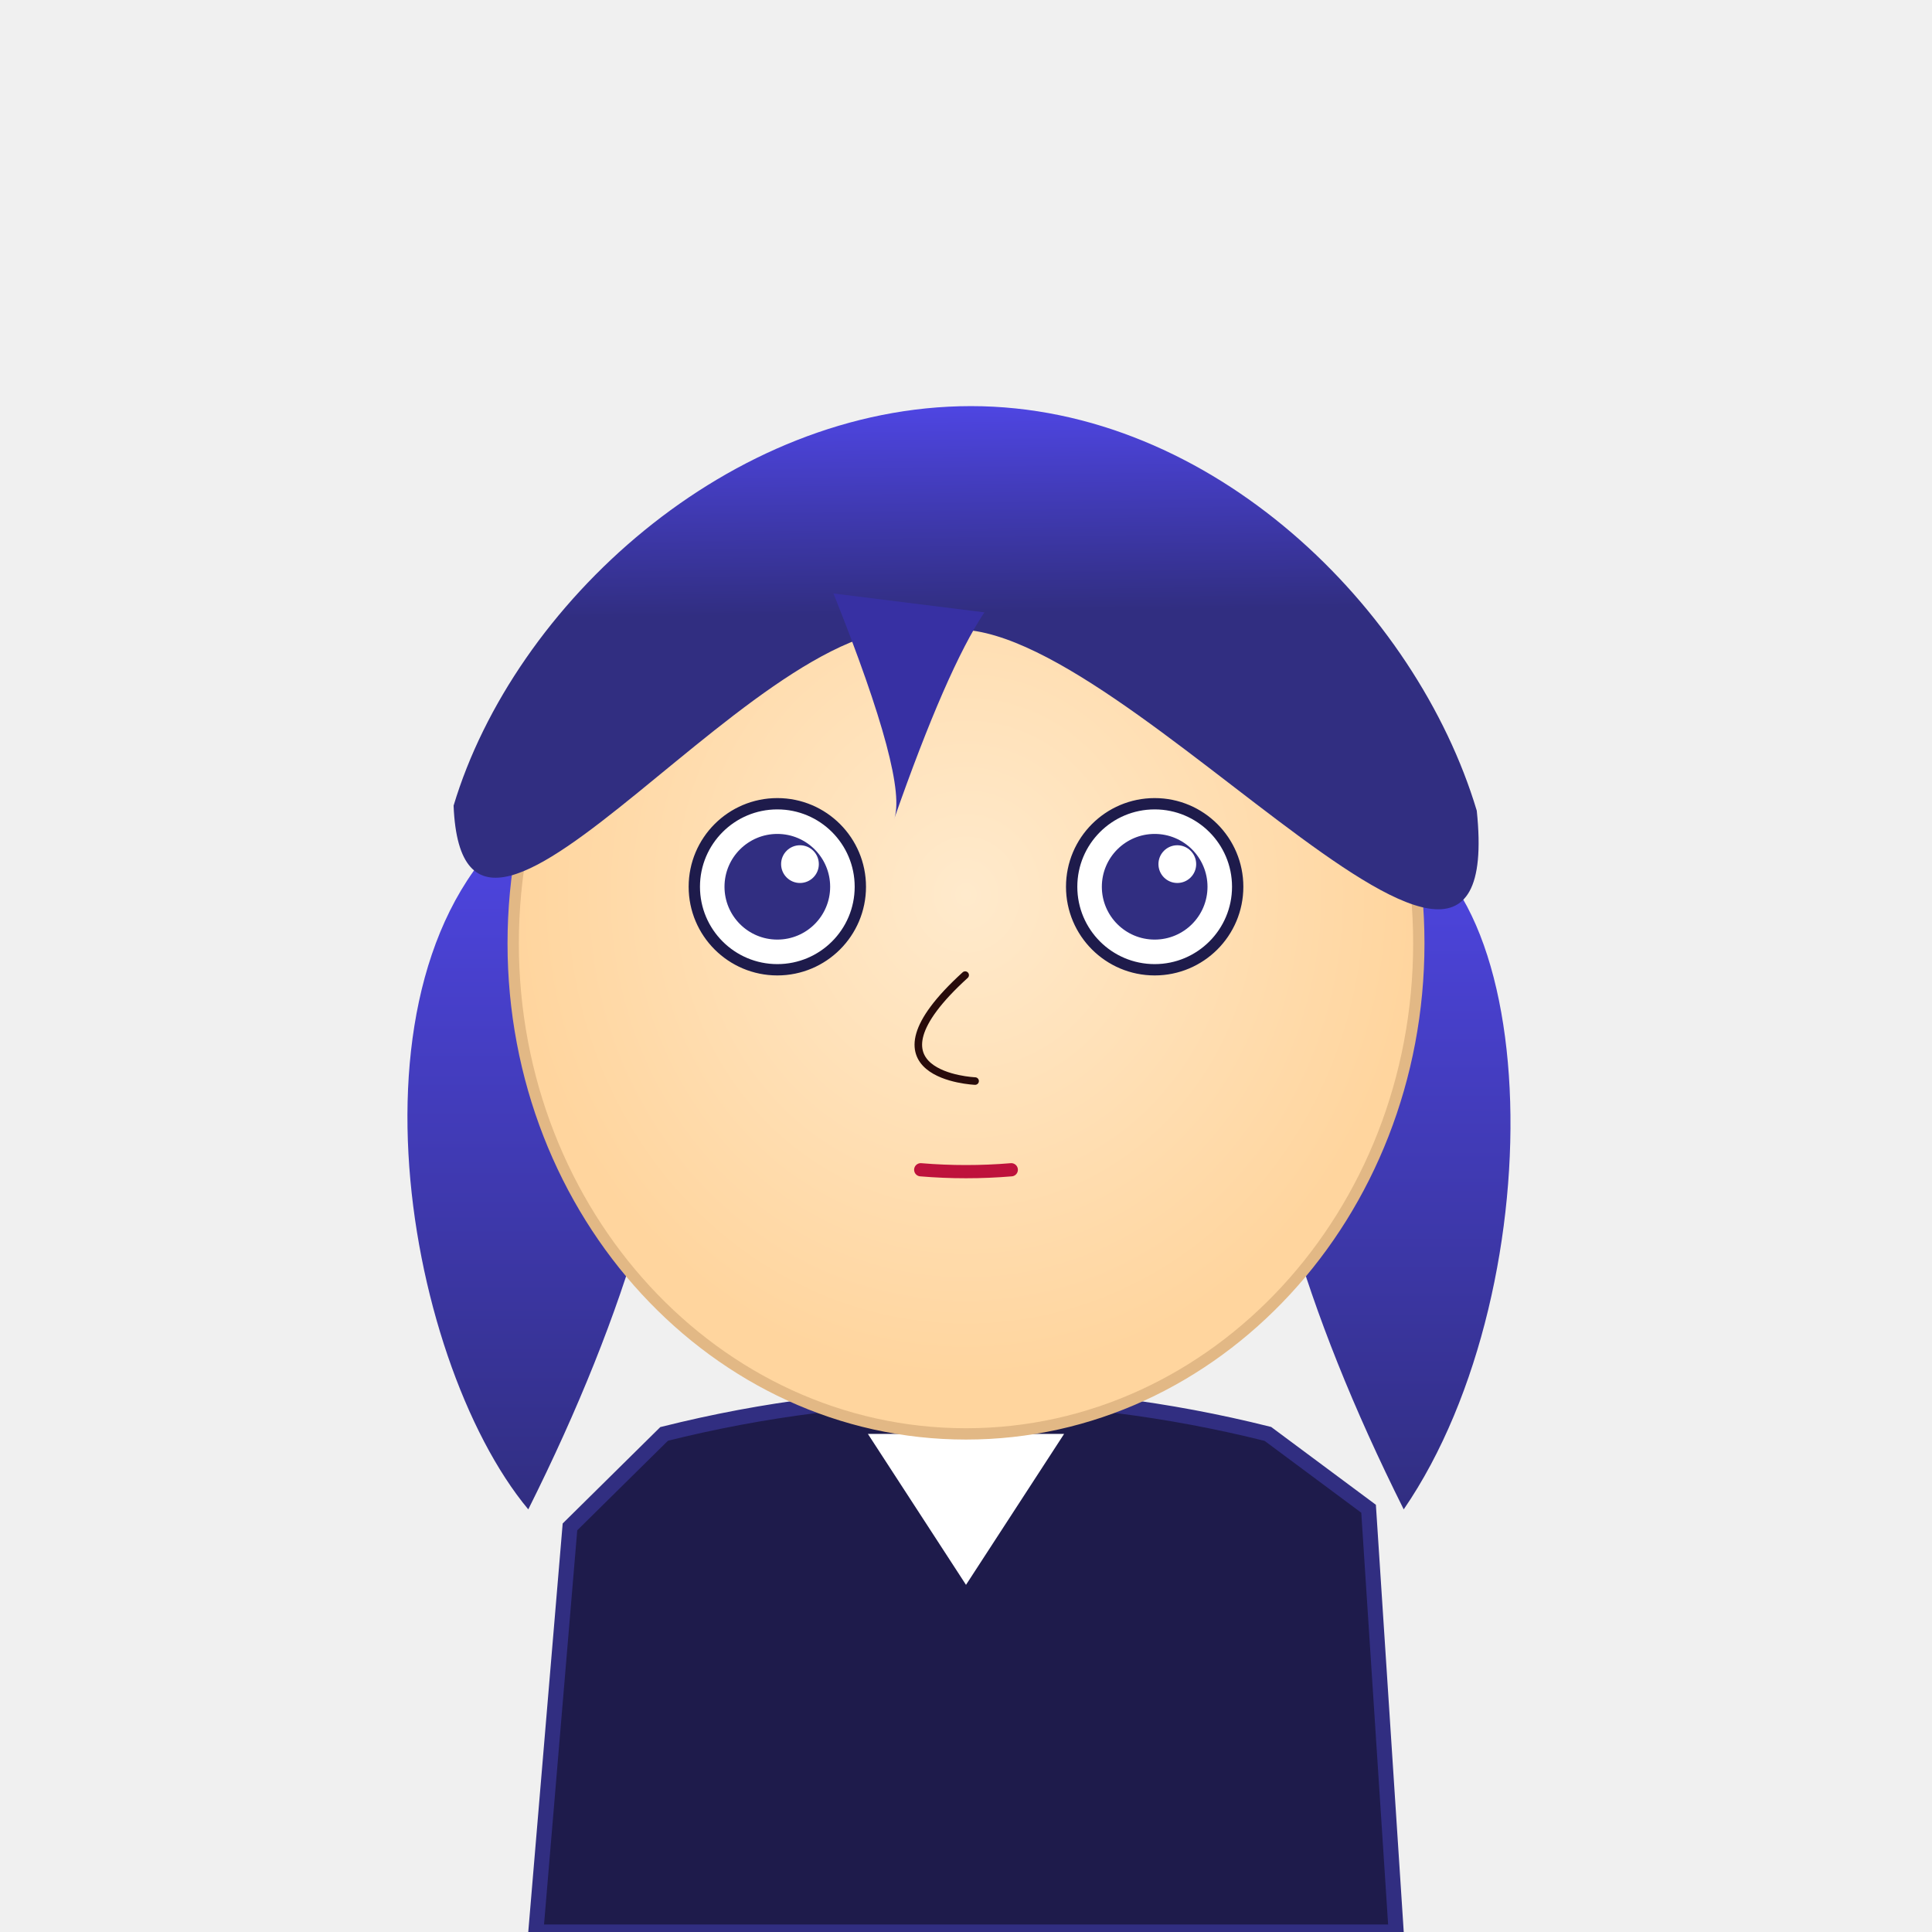
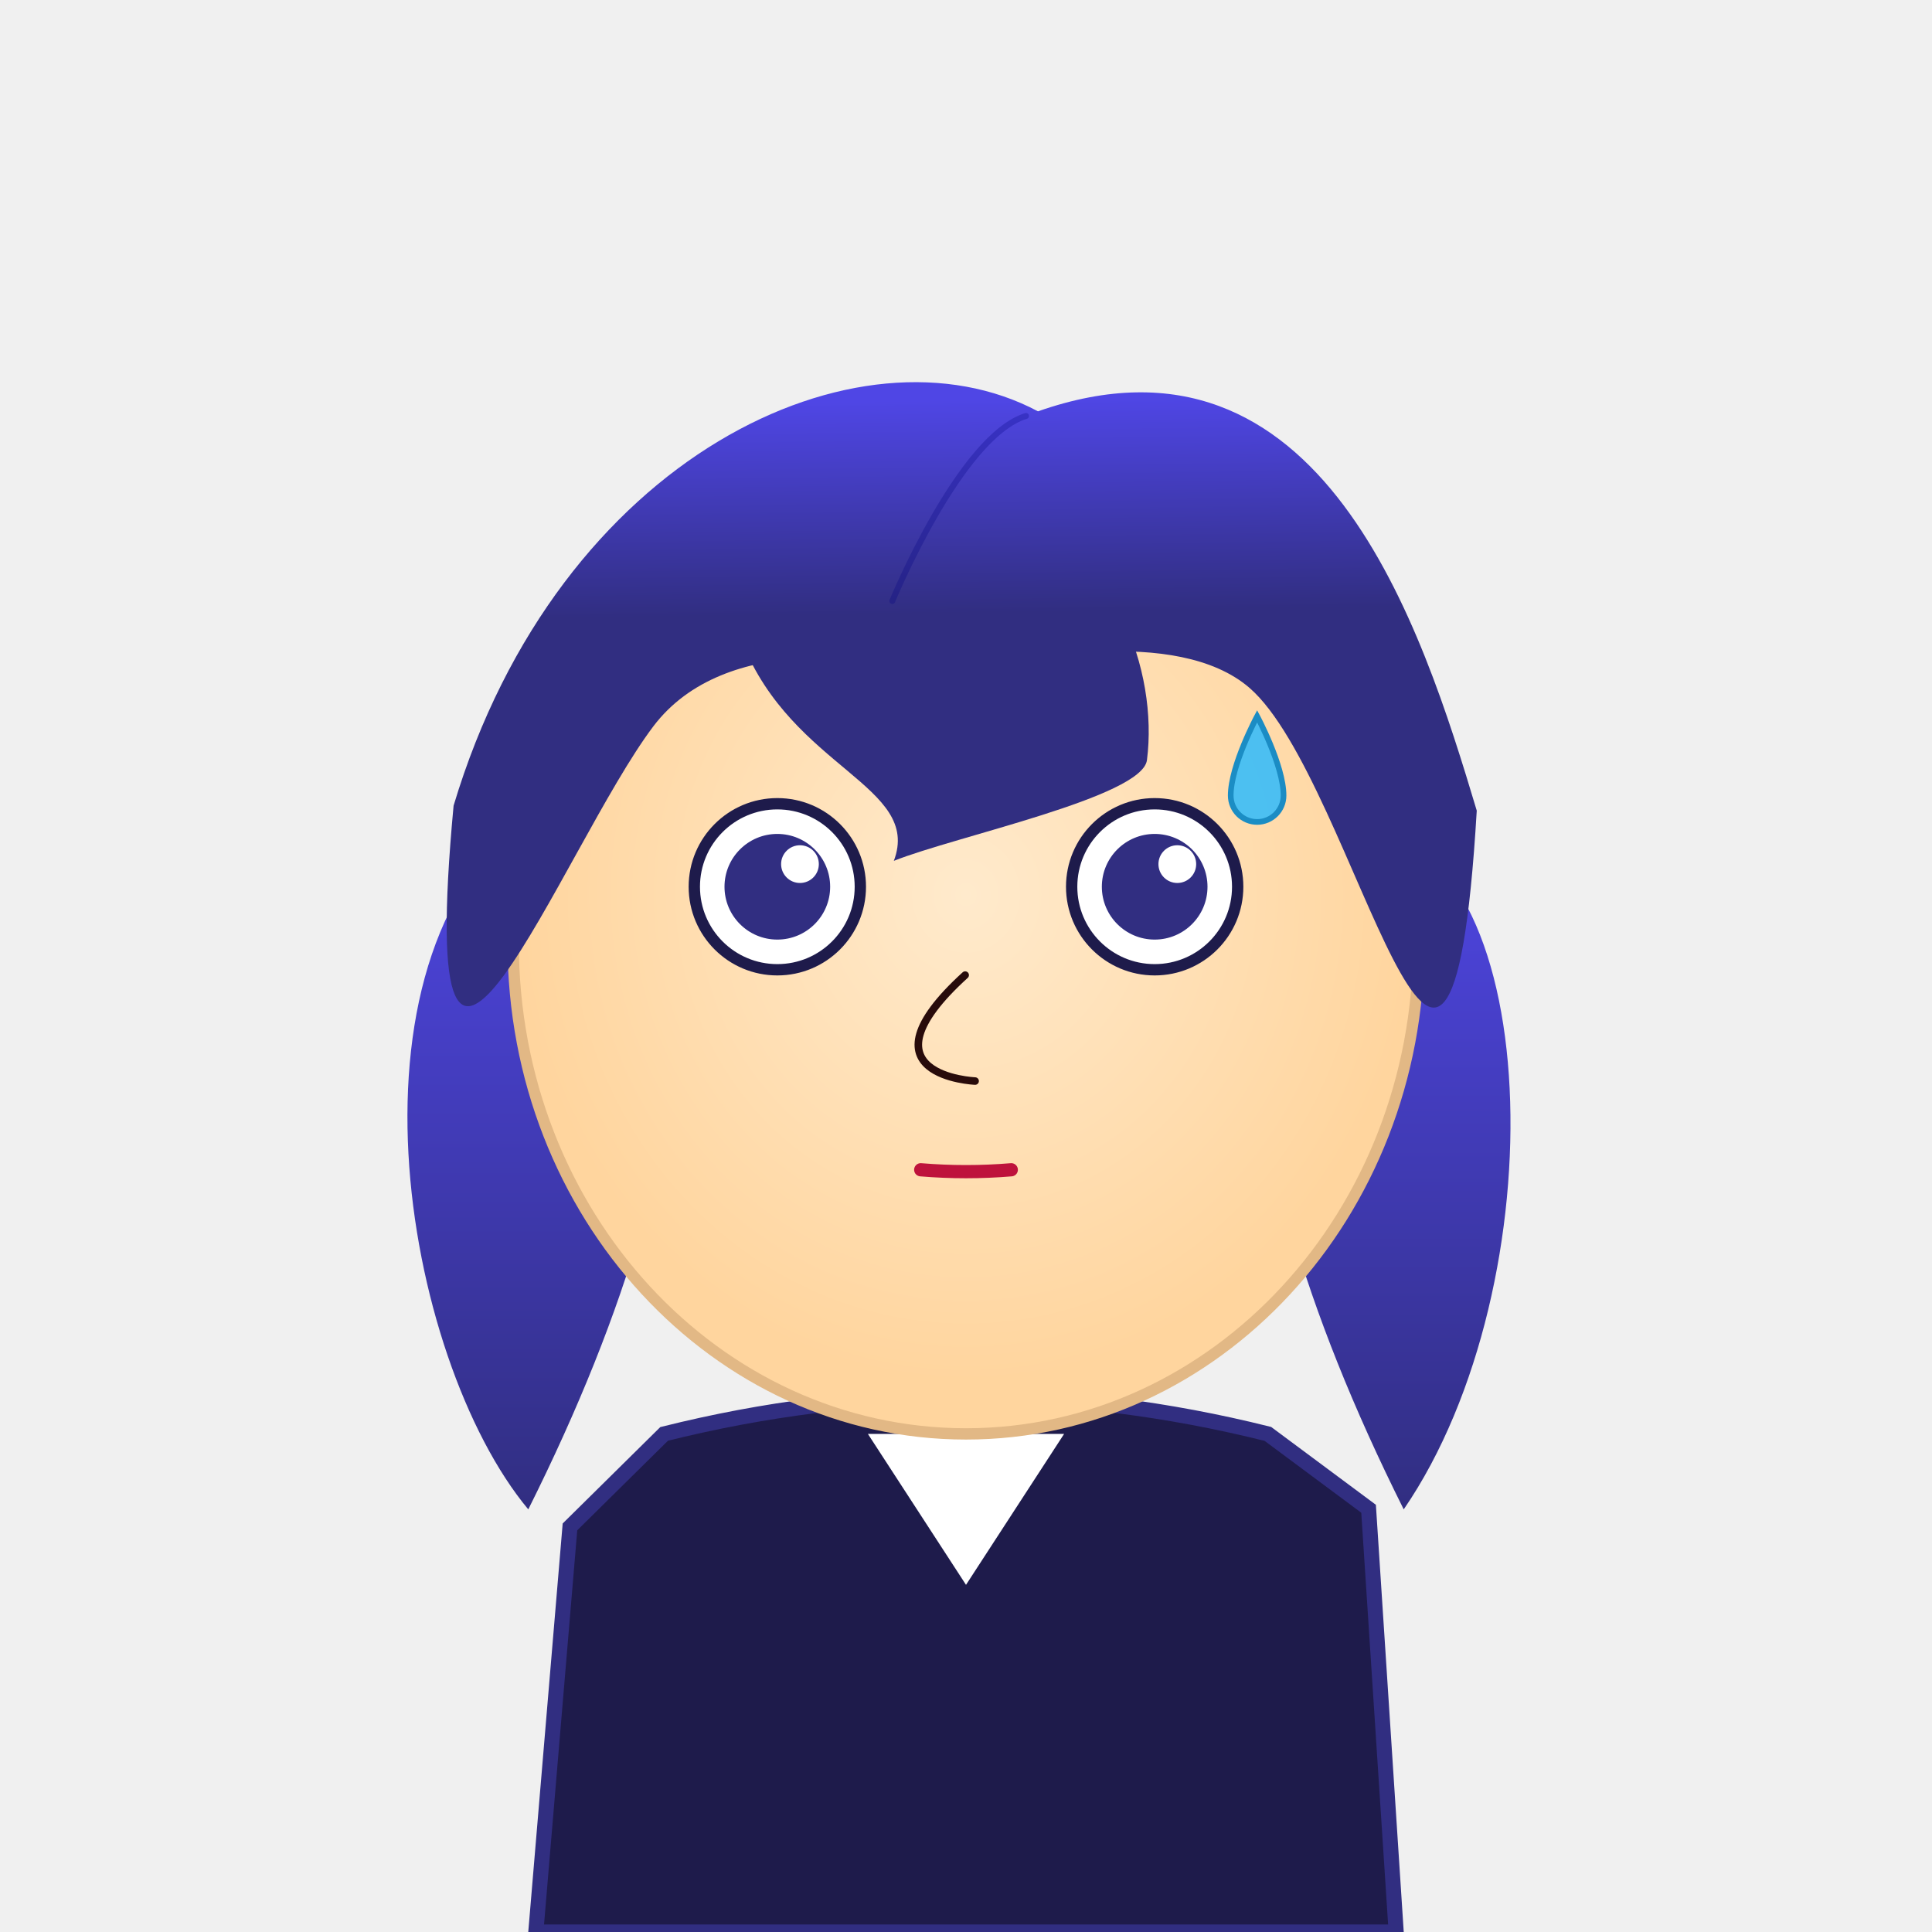
<svg xmlns="http://www.w3.org/2000/svg" xmlns:xlink="http://www.w3.org/1999/xlink" width="512" height="512" viewBox="0 0 512 512" version="1.1" id="svg20">
  <defs id="defs4">
    <radialGradient id="faceGrad" cx="50%" cy="45%" r="50%">
      <stop offset="0%" stop-color="#ffeacc" id="stop1" />
      <stop offset="100%" stop-color="#ffd59e" id="stop2" />
    </radialGradient>
    <linearGradient id="hairGrad" x1="0%" y1="0%" x2="0%" y2="100%">
      <stop offset="0%" stop-color="#4f46e5" id="stop3" />
      <stop offset="100%" stop-color="#312e81" id="stop4" />
    </linearGradient>
-     <linearGradient xlink:href="#hairGrad" id="linearGradient20" x1="78.52" y1="225.167" x2="82.572" y2="322.696" gradientTransform="matrix(1.732051,0,0,0.5773503,0.4387318,-9.652099)" gradientUnits="userSpaceOnUse" />
+     <linearGradient xlink:href="#hairGrad" id="linearGradient20" x1="78.52" y1="225.167" x2="82.572" y2="322.696" gradientTransform="matrix(1.732051,0,0,0.5773503,0.4387318,-9.652099)" gradientUnits="userSpaceOnUse" spreadMethod="pad" />
  </defs>
  <g id="layer_body">
    <path d="m 176,380 c 53.333,-13.333 106.667,-13.333 160,0 L 362.687,399.835 370,512 H 142 l 9.047,-107.358 z" fill="#1e1b4b" stroke="#312e81" stroke-width="4" id="path4" />
    <path d="M 230 380 L 256 420 L 282 380 Z" fill="#ffffff" id="path5" />
  </g>
  <g id="layer_head">
    <g id="g20">
      <path d="M 142.814,213.858 C 87.716,250.862 106.667,360 140,400 166.667,346.667 180,300 180,260 Z" fill="url(#hairGrad)" id="path6" />
      <path d="M 360.411,218.684 C 409.813,222.586 412.909,340.392 372,400 345.333,346.667 332,300 332,260 Z" fill="url(#hairGrad)" id="path7" />
    </g>
    <ellipse cx="256" cy="250" rx="120" ry="130" fill="url(#faceGrad)" stroke="#e2b885" stroke-width="3" id="ellipse7" />
    <g id="expr_blush" style="display: none;">
      <ellipse cx="180" cy="280" rx="22" ry="11" fill="#f43f5e" opacity="0.65" id="ellipse8" />
      <ellipse cx="332" cy="280" rx="22" ry="11" fill="#f43f5e" opacity="0.65" id="ellipse9" />
-     </g>
-     <g id="expr_sweat" style="display: none;">
-       <path d="M 345,185 C 345,185 338,198 338,206 A 7,7 0 0 0 352,206 C 352,198 345,185 345,185 Z" fill="#38bdf8" stroke="#0284c7" stroke-width="1.5" opacity="0.9" id="path_sweat" />
    </g>
    <g id="eyes_open">
      <g id="eye_open_left">
        <circle cx="206" cy="235" r="22" fill="#ffffff" stroke="#1e1b4b" stroke-width="3" id="circle9" />
        <g id="pupil_left">
          <circle cx="206" cy="235" r="14" fill="#312e81" id="circle10" />
          <circle cx="212" cy="229" r="5" fill="#ffffff" id="circle11" />
        </g>
      </g>
      <g id="eye_open_right">
        <circle cx="306" cy="235" fill="#ffffff" stroke="#1e1b4b" stroke-width="3" id="circle12" r="22" />
        <g id="pupil_right">
          <circle cx="306" cy="235" r="14" fill="#312e81" id="circle13" />
          <circle cx="312" cy="229" r="5" fill="#ffffff" id="circle14" />
        </g>
      </g>
    </g>
    <g id="eyes_closed">
      <g id="eye_closed_left" style="display: none;">
        <path d="M 186 240 Q 206 250 226 240" fill="none" stroke="#1e1b4b" stroke-width="4" stroke-linecap="round" id="path14" />
      </g>
      <g id="eye_closed_right" style="display: none;">
        <path d="M 286 240 Q 306 250 326 240" fill="none" stroke="#1e1b4b" stroke-width="4" stroke-linecap="round" id="path15" />
      </g>
    </g>
    <g id="mouth_neutral">
      <path d="M 244 310 Q 256 311 268 310" fill="none" stroke="#be123c" stroke-width="3.5" stroke-linecap="round" id="path16" />
    </g>
    <g id="mouth_smile" style="display: none;">
      <path d="M 238 304 Q 256 319 274 304" fill="none" stroke="#be123c" stroke-width="4" stroke-linecap="round" id="path17" />
    </g>
    <g id="mouth_open" style="display: none;">
      <ellipse cx="256" cy="315" rx="18" ry="14" fill="#be123c" stroke="#9f1239" stroke-width="3" id="ellipse17" />
      <path d="M 244 322 Q 256 312 268 322 Z" fill="#fb7185" id="path18" />
    </g>
-     <g id="hair_front" transform="translate(0.8774636,-12.72322)">
-       <path d="m 119.328,226.233 c 16,-53.333 73.111,-105.885 137.111,-105.885 64,0 118.039,53.868 134.039,107.201 C 399.212,310.919 289.453,167.105 246.787,180.439 204.12,167.105 122.002,291.614 119.328,226.233 Z" fill="url(#hairGrad)" id="path19" style="fill:url(#linearGradient20)" />
-       <path d="m 220,170 q 20,50 16,60 14,-40 24,-55 z" fill="#3730a3" id="path20" />
+     <g id="expr_sweat" style="display:inline">
+       <path d="m 333.154,189.826 c 0,0 -7,13 -7,21 a 7,7 0 0 0 14,0 c 0,-8 -7,-21 -7,-21 z" fill="#38bdf8" stroke="#0284c7" stroke-width="1.5" opacity="0.9" id="path_sweat" />
+     </g>
+     <g id="hair_front" transform="translate(0.8774636,-12.72322)" style="display:inline">
+       <path d="m 119.328,226.233 c 27.907,-93.024 107.649,-129.662 154.868,-104.503 75.407,-26.436 101.786,57.498 116.282,105.819 -7.352,123.667 -31.773,-7.989 -60.26,-32.559 -19.189,-16.55 -61.733,-7.896 -78.157,-2.763 -19.16,-5.988 -60.853,-12.081 -79.804,12.994 -24.114,31.907 -63.74,136.881 -52.928,21.012 z" fill="url(#hairGrad)" id="path19" style="fill:url(#linearGradient20)" />
+       <path d="m 195.87,183.052 c 13.333,33.333 47.623,37.978 40.13,57.806 16.428,-6.546 65.805,-16.893 67.075,-26.691 1.521,-11.729 -0.641,-25.932 -6.661,-37.962 z" fill="#3730a3" id="path20" style="fill:#312e81;fill-opacity:1" />
+       <path style="fill:none;stroke:#000080;stroke-width:1.573;stroke-linecap:round;stroke-linejoin:round;paint-order:stroke fill markers;stroke-opacity:0.273" d="m 235.599,171.983 c 0,0 17.988,-43.654 35.428,-49.028" id="path2" />
    </g>
    <path style="fill:none;stroke:#280b0b;stroke-width:2;stroke-linecap:round;stroke-linejoin:round;stroke-dasharray:none;paint-order:stroke fill markers" d="m 255.781,258.413 c -29.395,26.763 2.632,28.079 2.632,28.079" id="path1" />
  </g>
</svg>
